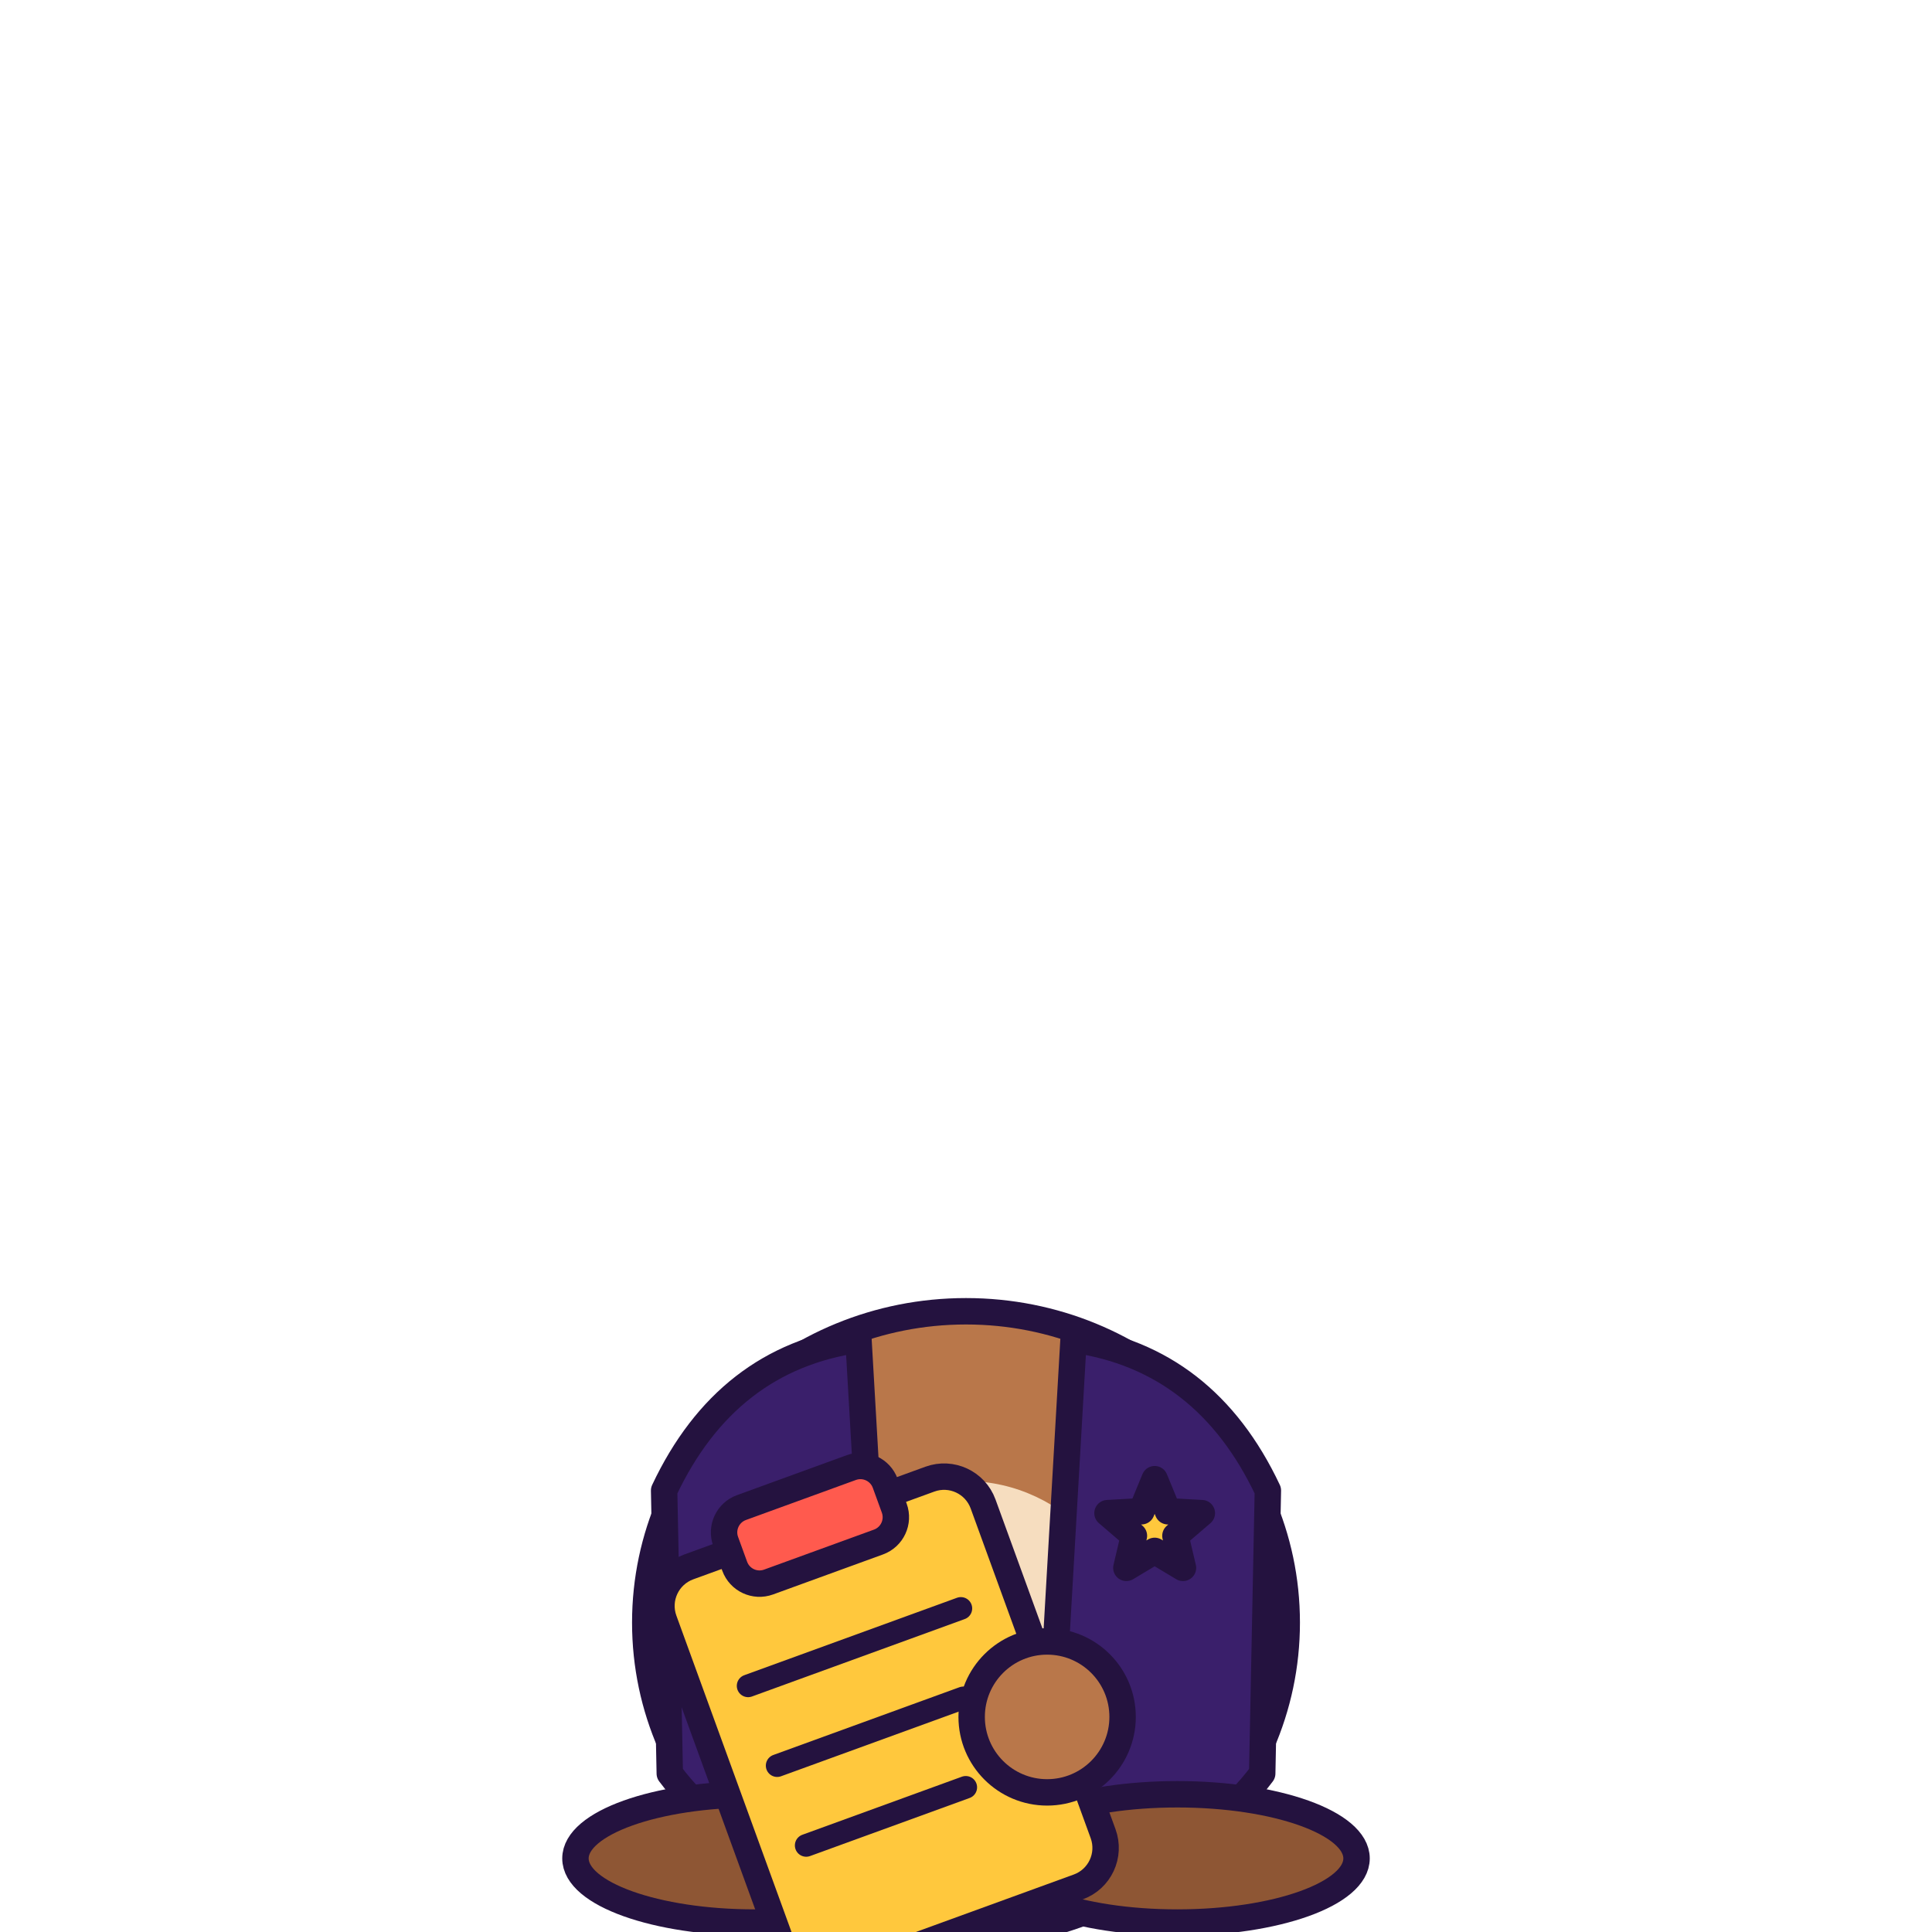
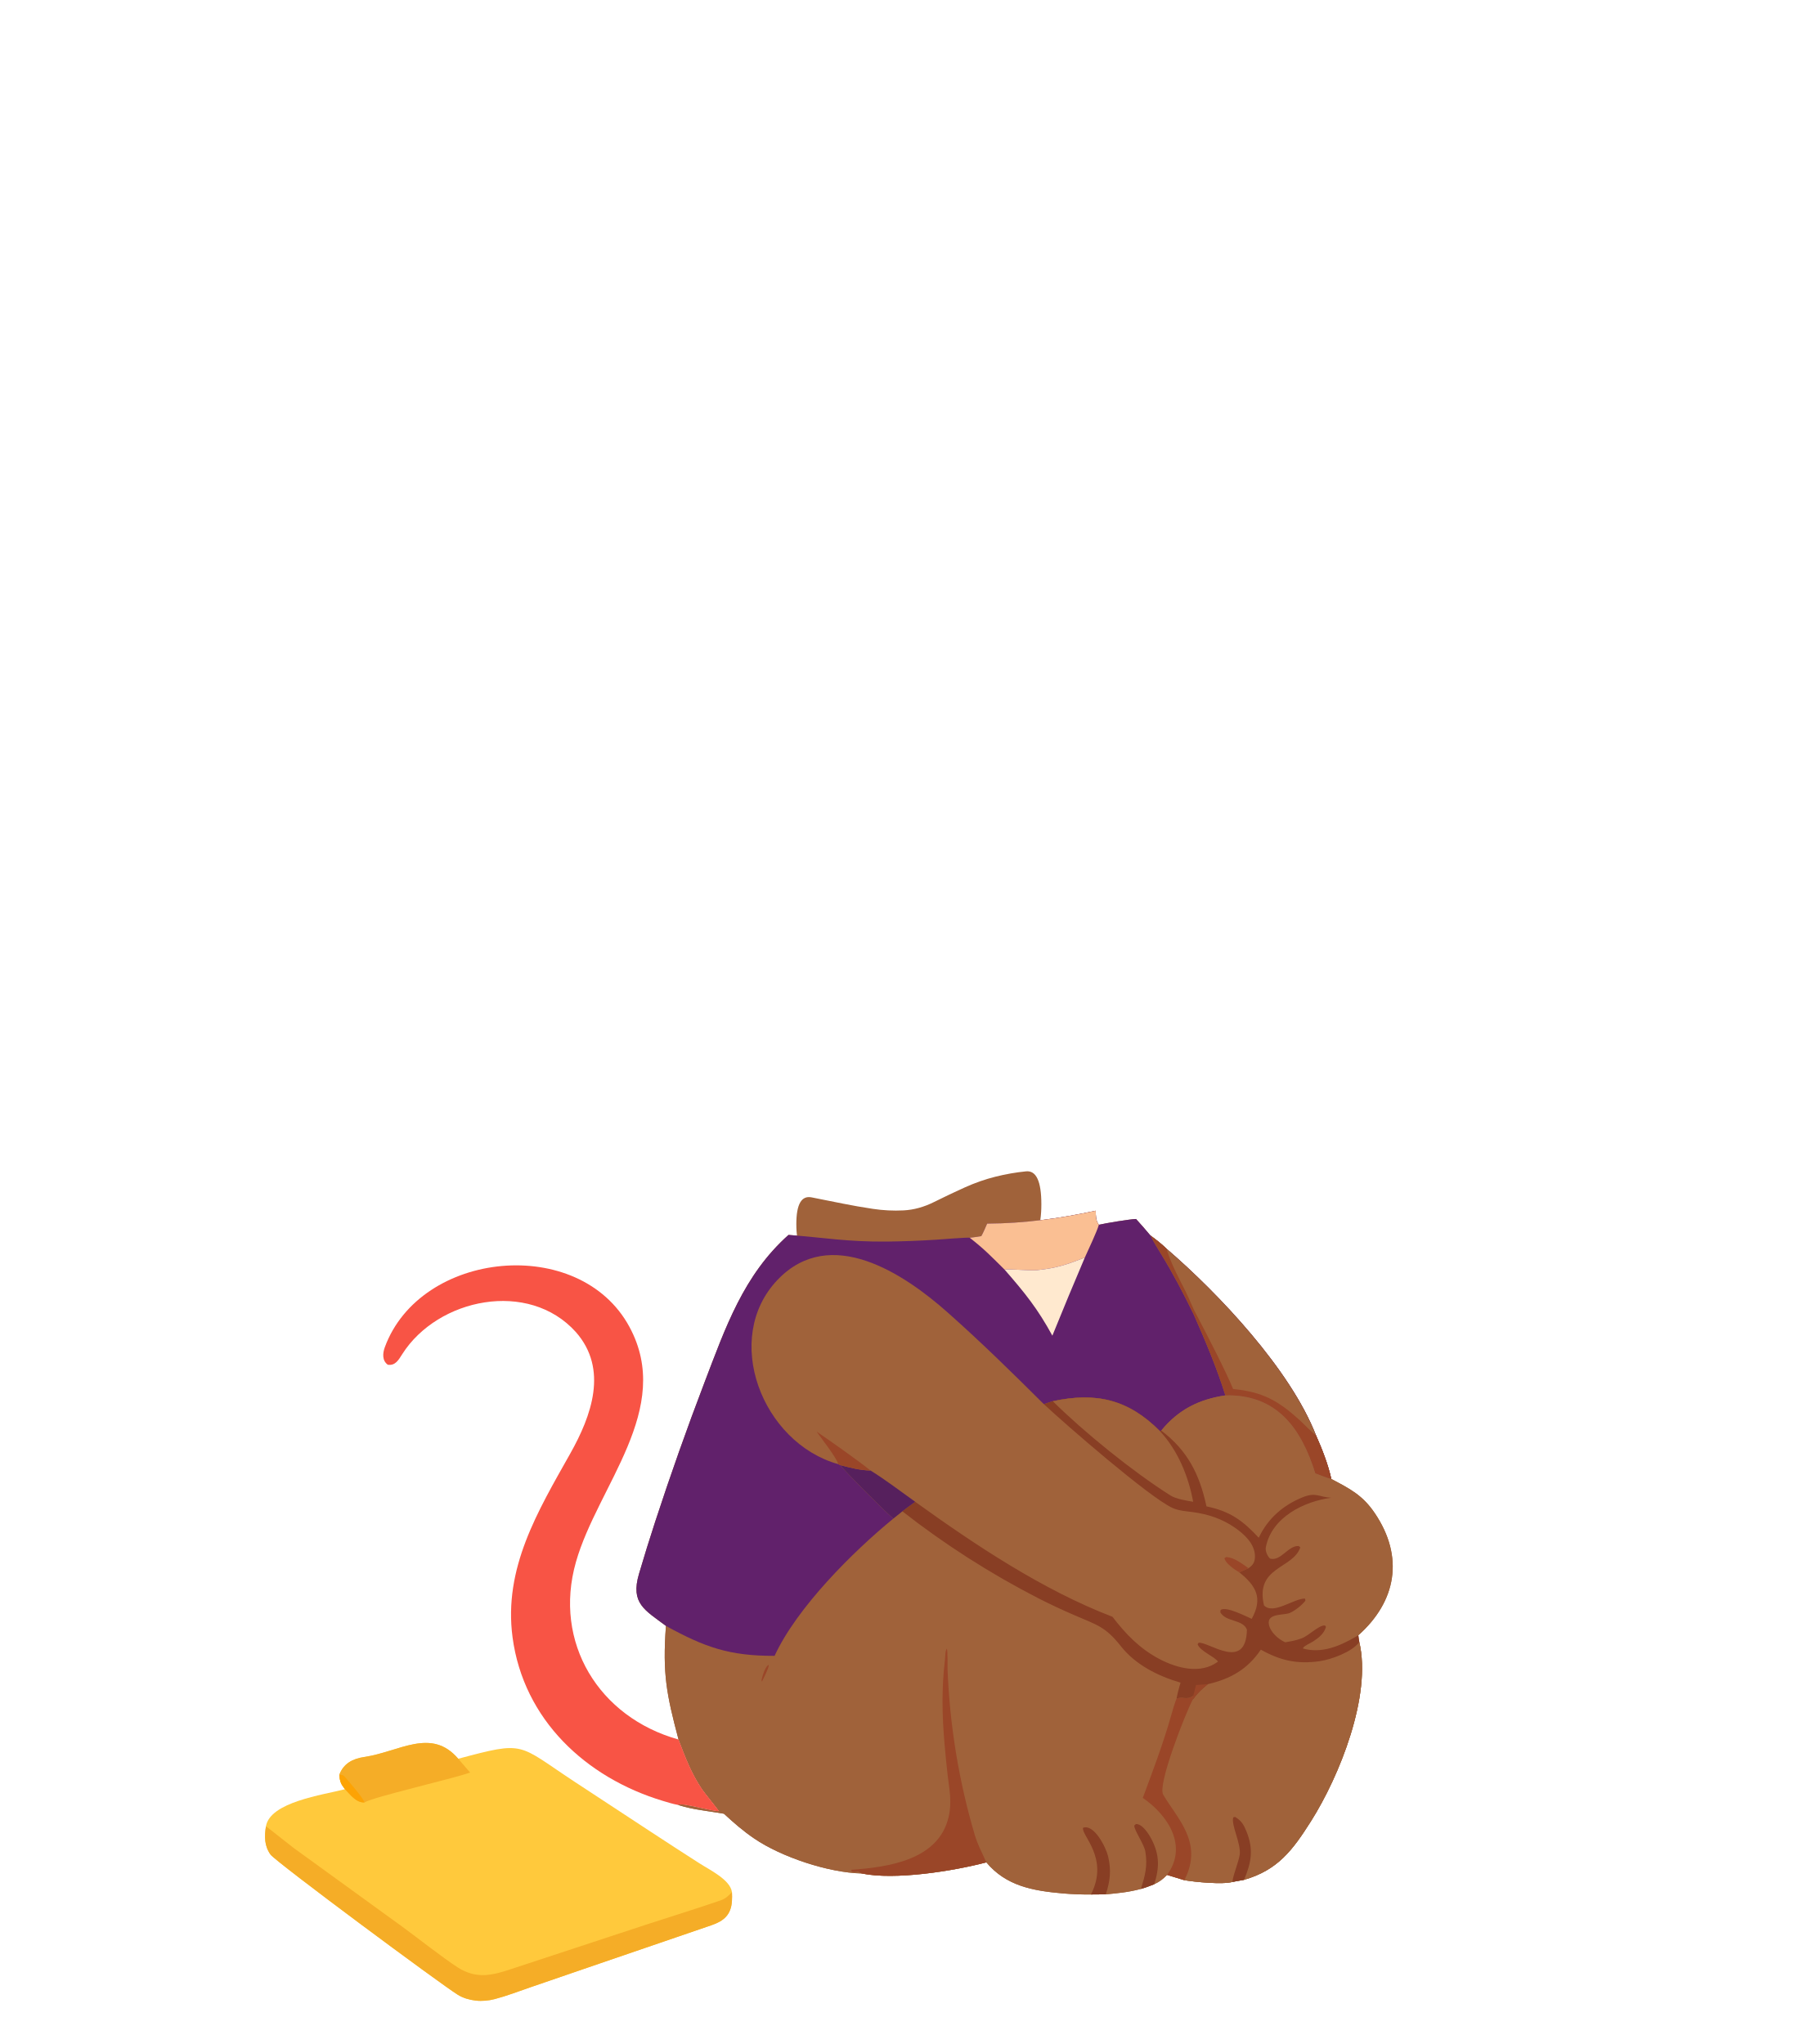
- <svg xmlns="http://www.w3.org/2000/svg" width="1024" height="1024" viewBox="0 0 1024 1024">
-   <ellipse cx="512" cy="860" rx="170" ry="165" fill="#B9774A" stroke="#24123F" stroke-width="14" stroke-linejoin="round" stroke-linecap="round" />
-   <ellipse cx="512" cy="890" rx="95" ry="105" fill="#F6DDBF" />
-   <path d="M352 790 Q385 720 455 710 L470 970 Q400 1000 355 940 Z" fill="#3A1F6B" stroke="#24123F" stroke-width="14" stroke-linejoin="round" stroke-linecap="round" />
-   <path d="M672 790 Q639 720 569 710 L554 970 Q624 1000 669 940 Z" fill="#3A1F6B" stroke="#24123F" stroke-width="14" stroke-linejoin="round" stroke-linecap="round" />
-   <polygon points="612,784 619,801 637,802 623,814 627,831 612,822 597,831 601,814 587,802 605,801" fill="#FFC83D" stroke="#24123F" stroke-width="14" stroke-linejoin="round" stroke-linecap="round" />
-   <ellipse cx="400" cy="985" rx="95" ry="34" fill="#8E5634" stroke="#24123F" stroke-width="14" stroke-linejoin="round" stroke-linecap="round" />
-   <ellipse cx="624" cy="985" rx="95" ry="34" fill="#8E5634" stroke="#24123F" stroke-width="14" stroke-linejoin="round" stroke-linecap="round" />
-   <g transform="rotate(-20 470 920)">
-     <rect x="380" y="800" width="180" height="230" rx="22" fill="#FFC83D" stroke="#24123F" stroke-width="14" stroke-linejoin="round" stroke-linecap="round" />
-     <rect x="425" y="780" width="90" height="42" rx="14" fill="#FF5A4E" stroke="#24123F" stroke-width="14" stroke-linejoin="round" stroke-linecap="round" />
-     <line x1="410" y1="870" x2="530" y2="870" stroke="#24123F" stroke-width="12" stroke-linecap="round" />
-     <line x1="410" y1="915" x2="515" y2="915" stroke="#24123F" stroke-width="12" stroke-linecap="round" />
-     <line x1="410" y1="960" x2="500" y2="960" stroke="#24123F" stroke-width="12" stroke-linecap="round" />
-   </g>
-   <circle cx="555" cy="910" r="40" fill="#B9774A" stroke="#24123F" stroke-width="14" stroke-linejoin="round" stroke-linecap="round" />
+ <svg xmlns="http://www.w3.org/2000/svg" width="1178" height="1335" viewBox="0 0 1178 1335" fill="none">
+   <path d="M520 799.543C520 786.543 523.333 780.709 530 782.043C536.667 783.376 543.333 784.709 550 786.043C556.667 787.376 563.333 788.543 570 789.543C576.667 790.543 583.333 790.876 590 790.543C596.667 790.209 603.333 788.376 610 785.043C616.667 781.709 623.333 778.543 630 775.543C636.667 772.543 643.333 770.209 650 768.543C656.667 766.876 663.333 765.709 670 765.043C676.667 764.376 680 771.543 680 786.543C680 801.543 676.667 809.209 670 809.543C663.333 809.876 656.667 811.709 650 815.043C643.333 818.376 636.667 820.209 630 820.543C623.333 820.876 616.667 821.209 610 821.543C603.333 821.876 596.667 822.043 590 822.043C583.333 822.043 576.667 822.043 570 822.043C563.333 822.043 556.667 821.876 550 821.543C543.333 821.209 536.667 820.709 530 820.043C523.333 819.376 520 812.543 520 799.543Z" fill="#A0623A" />
+   <path d="M644.612 799.188C669.1 799.025 691.559 795.916 715.484 790.753C715.653 794.462 715.399 796.893 717.544 799.944C721.866 798.888 738.066 796.241 741.84 796.163C745.048 799.748 748.229 803.268 751.286 806.997C755.498 810.093 757.871 811.925 761.639 815.491C795.864 844.916 842.619 894.515 859.347 937.486C863.161 945.986 867.365 956.754 869.328 965.939C881.499 972.36 889.765 976.519 897.699 988.246C917.074 1016.86 911.806 1045.93 886.975 1068.07L887.614 1072.48C895.802 1107.44 874.699 1160.01 856.055 1189.49C844.021 1208.51 834.346 1221.42 812.383 1227.76L804.913 1229.11C798.589 1230.98 780.394 1229.22 773.269 1227.98C769.533 1226.87 765.805 1225.73 762.082 1224.56C759.155 1227.49 757.59 1228.77 753.685 1230.66C750.732 1231.8 748.105 1232.88 745.035 1233.7C736.944 1235.87 730.354 1236.47 722.081 1237.26L712.381 1237.34C706.246 1237.41 700.112 1237.18 694.003 1236.65C674.446 1234.93 656.988 1231.82 644.068 1216.36C622.649 1222.02 584.354 1228.16 562.655 1223.61C540.887 1223.14 510.077 1212.78 492.582 1200.85C484.912 1195.61 479.479 1190.8 472.716 1184.6C462.105 1182.71 453.313 1182.19 442.722 1178.85C444.523 1176.9 466.677 1183.63 469.475 1182.86C469.377 1182.44 460.053 1170.98 458.539 1168.73C451.348 1158.06 447.712 1148.09 443.076 1136.13C435.229 1106.54 432.567 1093.25 434.855 1061.93C421.136 1051.59 411.554 1047.28 417.257 1027.94C420.633 1016.5 424.137 1005.11 427.872 993.741C437.858 963.175 448.593 932.857 460.068 902.813C473.769 866.994 485.548 832.758 514.89 806.567C538.767 808.379 553.441 811.156 579.18 810.908C589.891 810.784 600.598 810.38 611.288 809.689C614.449 809.481 631.192 808.112 633.231 808.405C635.541 808.229 638.457 807.701 640.8 807.349C642.051 805.224 643.561 801.541 644.612 799.188Z" fill="#A0623A" />
+   <path d="M589.252 987.092C616.994 1008.79 646.727 1027.8 678.051 1043.89C685.841 1047.86 693.762 1051.56 701.794 1055.01C716.383 1061.38 721.729 1062.26 731.97 1075.24C741.501 1087.34 756.176 1094.7 770.883 1098.99C769.755 1102.8 769.051 1105.42 768.295 1109.31L769.162 1109.38C771.724 1107.55 774.879 1110.94 779.26 1107.37L778.836 1110.12C781.815 1105.94 784.742 1103.17 788.687 1099.99C803.602 1096.54 814.691 1090.2 823.316 1077.44C836.002 1084.52 846.876 1087.05 861.603 1084.99C869.302 1083.92 882.927 1078.93 887.614 1072.48C895.802 1107.44 874.699 1160.01 856.055 1189.49C844.021 1208.51 834.346 1221.42 812.383 1227.76L804.912 1229.11C798.589 1230.98 780.394 1229.22 773.269 1227.98C769.533 1226.87 765.804 1225.73 762.082 1224.56C759.155 1227.49 757.59 1228.77 753.685 1230.66C750.732 1231.8 748.105 1232.88 745.035 1233.7C736.944 1235.87 730.354 1236.47 722.081 1237.26L712.381 1237.34C706.246 1237.41 700.112 1237.18 694.003 1236.65C674.446 1234.93 656.988 1231.82 644.068 1216.36C622.649 1222.02 584.354 1228.16 562.655 1223.61C540.887 1223.14 510.077 1212.78 492.582 1200.85C484.912 1195.61 479.479 1190.8 472.716 1184.6C462.105 1182.71 453.313 1182.19 442.722 1178.85C444.523 1176.9 466.677 1183.63 469.475 1182.86C469.377 1182.44 460.053 1170.98 458.539 1168.73C451.348 1158.06 447.712 1148.09 443.075 1136.13C435.228 1106.54 432.567 1093.25 434.855 1061.93C460.082 1075.82 476.428 1081.62 505.799 1081.48C520.349 1049.92 556.834 1013.56 583.366 991.818L589.252 987.092Z" fill="#A0623A" />
+   <path d="M887.613 1072.48C895.801 1107.44 874.699 1160.01 856.054 1189.49C844.02 1208.51 834.346 1221.42 812.383 1227.76L804.912 1229.11C798.589 1230.98 780.394 1229.22 773.269 1227.98C773.438 1227.72 773.608 1227.46 773.771 1227.21C785.7 1203.12 768.607 1187.69 759.533 1172.1C755.752 1165.6 774.129 1118.93 778.836 1110.12C781.815 1105.94 784.742 1103.17 788.686 1099.99C803.602 1096.54 814.691 1090.2 823.316 1077.44C836.002 1084.52 846.876 1087.05 861.602 1084.99C869.301 1083.92 882.926 1078.93 887.613 1072.48Z" fill="#A0623A" />
+   <path d="M804.912 1229.11C804.247 1227.38 809.091 1215.46 809.56 1211.15C810.356 1203.86 803.784 1191.75 805.316 1186.97L806.49 1186.69C810.656 1189.11 812.214 1191.87 813.954 1196.21C818.733 1208.13 817.083 1216.45 812.383 1227.76L804.912 1229.11Z" fill="#883E24" />
+   <path d="M562.655 1223.61L560.32 1222.33C558.608 1222.59 557.476 1223.01 556.023 1222.19L555.959 1221.24C579.688 1219.48 612.908 1215.08 619.471 1186.62C621.689 1177 619.968 1168.93 618.798 1159.31C618.016 1152.47 617.337 1145.64 616.763 1138.78C615.131 1119.9 614.832 1102.69 617.068 1083.83C617.321 1081.7 617.157 1078.12 618.292 1076.77C618.956 1078.25 618.655 1088.02 618.747 1090.35C620.186 1126.95 626.125 1163.37 636.53 1198.49C638.457 1205 641.382 1210.29 644.068 1216.36C622.649 1222.02 584.354 1228.16 562.655 1223.61Z" fill="#9A4628" />
+   <path d="M779.26 1107.37L778.836 1110.12C774.129 1118.93 755.752 1165.6 759.533 1172.1C768.607 1187.69 785.701 1203.12 773.771 1227.21C773.608 1227.46 773.438 1227.72 773.269 1227.98C769.533 1226.87 765.804 1225.73 762.082 1224.56C775.876 1205.8 762.708 1185.51 746.234 1174.27C752.851 1156.54 759.513 1138.86 764.703 1120.65C765.791 1116.83 766.854 1113.01 768.295 1109.31L769.162 1109.38C771.724 1107.55 774.879 1110.94 779.26 1107.37Z" fill="#9A4628" />
+   <path d="M712.381 1237.34C724.552 1213.53 705.809 1198.55 707.243 1193.78C714.46 1191.12 722.198 1206.6 723.574 1212.4C725.745 1221.51 724.949 1228.49 722.081 1237.26L712.381 1237.34Z" fill="#883E24" />
+   <path d="M745.034 1233.7C747.74 1224.86 749.474 1218.74 747.916 1209.32C747.114 1204.49 740.699 1195.63 740.667 1192.36L741.703 1191.34C745.908 1191.07 750.204 1197.89 751.958 1201.28C757.258 1211.56 757.14 1219.99 753.685 1230.66C750.732 1231.8 748.105 1232.88 745.034 1233.7Z" fill="#883E24" />
+   <path d="M501.64 1087.43L502.003 1087.59C502.104 1089.37 498.541 1096.23 497.54 1098.36L497.283 1097.33C497.943 1094.39 499.298 1089.45 501.64 1087.43Z" fill="#9A4628" />
+   <path d="M644.612 799.188C669.1 799.025 691.559 795.916 715.484 790.753C715.653 794.462 715.399 796.893 717.544 799.944C721.866 798.888 738.066 796.241 741.84 796.163C745.048 799.748 748.229 803.268 751.286 806.997C755.498 810.093 757.871 811.925 761.639 815.491C795.864 844.916 842.619 894.515 859.347 937.486C863.161 945.986 867.365 956.754 869.328 965.939C867.685 965.769 860.853 963.058 858.878 962.315C849.731 932.812 833.668 910.564 800.173 911.385C782.976 913.914 769.462 920.674 758.294 934.357L757.46 934.754C736.86 913.94 715.627 909.091 687.471 915.179L681.623 917.089C660.828 896.406 641.216 877.117 618.937 857.314C590.271 831.833 542.304 799.872 507.86 835.777C471.198 873.995 497.563 942.309 547.339 956.279L548.692 956.911C551.531 960.841 579.358 988.774 583.366 991.818C556.834 1013.56 520.349 1049.92 505.799 1081.48C476.428 1081.62 460.082 1075.82 434.855 1061.93C421.136 1051.59 411.554 1047.28 417.257 1027.94C420.633 1016.5 424.137 1005.11 427.872 993.741C437.858 963.175 448.593 932.857 460.068 902.813C473.769 866.994 485.548 832.758 514.89 806.567C538.767 808.379 553.441 811.156 579.18 810.908C589.891 810.784 600.598 810.38 611.288 809.689C614.449 809.481 631.192 808.112 633.231 808.405C635.541 808.229 638.457 807.701 640.8 807.349C642.051 805.224 643.561 801.541 644.612 799.188Z" fill="#61216B" />
+   <path d="M751.286 806.997C755.497 810.093 757.87 811.925 761.638 815.491C795.864 844.916 842.619 894.515 859.347 937.486C863.16 945.986 867.365 956.754 869.327 965.939C867.685 965.769 860.853 963.058 858.877 962.315C849.731 932.812 833.668 910.564 800.173 911.385C794.795 893.889 786.691 874.744 779.305 858.076C772.754 844.733 765.928 831.598 758.131 818.939C755.719 815.028 753.314 811.123 751.286 806.997Z" fill="#A0623A" />
+   <path d="M751.286 806.997C755.497 810.093 757.87 811.925 761.638 815.491C765.204 826.455 768.946 833.104 774.109 843.318C776.789 848.612 778.445 853.605 781.515 859.093C787.48 870.442 800.59 895.786 805.199 907.187C824.365 909.123 834.333 914.521 848.766 927.616C850.67 929.344 857.632 936.475 859.347 937.486C863.16 945.986 867.365 956.754 869.327 965.939C867.685 965.769 860.853 963.058 858.877 962.315C849.731 932.812 833.668 910.564 800.173 911.385C794.795 893.889 786.691 874.744 779.305 858.076C772.754 844.733 765.928 831.598 758.131 818.939C755.719 815.028 753.314 811.123 751.286 806.997Z" fill="#9A4628" />
+   <path d="M644.612 799.188C669.1 799.025 691.559 795.916 715.484 790.753C715.653 794.462 715.399 796.893 717.544 799.944C716.292 804.435 710.542 816.527 708.371 821.371C696.696 825.934 690.072 828.221 677.262 829.577C672.66 830.066 657.777 828.554 656.036 829.271C647.194 820.569 643.374 816.364 633.231 808.405C635.541 808.229 638.457 807.701 640.8 807.349C642.051 805.224 643.561 801.541 644.612 799.188Z" fill="#FABF93" />
+   <path d="M656.036 829.271C657.776 828.554 672.659 830.066 677.262 829.577C690.072 828.222 696.695 825.934 708.371 821.371C701.154 838.306 694.094 855.306 687.19 872.365C677.601 854.778 669.302 844.485 656.036 829.271Z" fill="#FFE9CF" />
+   <path d="M800.173 911.385C833.668 910.564 849.731 932.812 858.878 962.315C860.853 963.058 867.685 965.769 869.328 965.939C881.499 972.36 889.765 976.519 897.699 988.245C917.074 1016.86 911.806 1045.93 886.975 1068.07L884.732 1069.36C874.491 1075.22 863.095 1080.04 850.911 1076.72C850.481 1075.41 856.126 1072.99 857.711 1071.92C861.374 1069.47 864.588 1066.97 865.866 1062.55L865.214 1061.64C861.192 1061.3 854.712 1068.37 849.809 1070.11C845.598 1071.6 843.682 1071.84 839.203 1072.63C834.666 1070.55 829.483 1066.02 828.57 1060.85C827.273 1053.46 838.408 1055.12 842.26 1053.46C845.455 1052.09 850.272 1048.35 852.43 1045.43L852.215 1044.1C844.998 1043.85 831.465 1054.92 825.376 1048.51C819.463 1023.08 844.307 1024.81 849.099 1010.64L848.03 1009.76C841.204 1009.3 836.361 1019.94 829.327 1017.97C827.514 1016.19 826.086 1012.95 826.602 1010.42C830.533 990.905 851.472 980.612 869.302 978.226C861.179 977.764 859.288 974.407 850.631 977.914C837.814 983.096 827.931 991.752 821.96 1004.34C811.503 993.147 803.394 987.085 787.813 983.852C783.308 962.836 775.433 947.348 758.294 934.357C769.462 920.674 782.976 913.914 800.173 911.385Z" fill="#A0623A" />
+   <path d="M687.471 915.179C715.627 909.091 736.86 913.94 757.46 934.754L758.294 934.357C775.433 947.348 783.308 962.836 787.813 983.852C803.394 987.085 811.503 993.147 821.96 1004.34C827.931 991.752 837.814 983.096 850.631 977.914C859.288 974.407 861.179 977.764 869.302 978.227C851.472 980.612 830.532 990.905 826.601 1010.42C826.086 1012.95 827.514 1016.19 829.326 1017.97C836.361 1019.94 841.204 1009.3 848.03 1009.76L849.099 1010.64C844.307 1024.81 819.463 1023.08 825.376 1048.51C831.465 1054.92 844.998 1043.85 852.215 1044.1L852.43 1045.43C850.272 1048.35 845.455 1052.09 842.26 1053.46C838.408 1055.12 827.273 1053.46 828.57 1060.85C829.483 1066.02 834.666 1070.55 839.203 1072.63C843.682 1071.84 845.598 1071.6 849.809 1070.11C854.712 1068.37 861.192 1061.3 865.214 1061.64L865.866 1062.55C864.588 1066.97 861.374 1069.47 857.711 1071.92C856.126 1072.99 850.481 1075.41 850.911 1076.72C863.095 1080.04 874.491 1075.22 884.732 1069.36L886.975 1068.07L887.614 1072.48C882.926 1078.93 869.302 1083.92 861.603 1084.99C846.876 1087.05 836.002 1084.52 823.316 1077.44C814.691 1090.2 803.602 1096.54 788.686 1099.99C784.742 1103.17 781.815 1105.94 778.836 1110.12L779.26 1107.37C774.879 1110.94 771.724 1107.55 769.162 1109.38L768.295 1109.31C769.051 1105.42 769.755 1102.8 770.883 1098.99C756.176 1094.7 741.501 1087.34 731.97 1075.24C721.729 1062.26 716.383 1061.38 701.793 1055.01C693.762 1051.56 685.841 1047.86 678.051 1043.89C646.727 1027.8 616.994 1008.79 589.252 987.092C591.706 985.077 595.007 982.783 597.627 980.86C636.872 1009.12 681.089 1038.59 726.429 1055.97C735.158 1067.32 744.246 1076.8 757.134 1083.58C768.49 1089.55 784.064 1093.71 795.31 1085.27C793.498 1082.16 783.673 1078.49 782.03 1073.94L782.676 1072.94C789.228 1072.06 813.642 1091.99 814.235 1064.38C811.627 1057.5 800.616 1059.58 796.855 1053.05L797.05 1051.51C800.642 1048.95 813.179 1055.51 817.37 1057.31C824.802 1043.78 820.291 1035.76 809.189 1026.89L815.284 1024.24C815.975 1023.82 816.634 1023.21 817.214 1022.65C818.902 1021.02 819.489 1018.88 819.489 1016.58C819.496 1008.32 812.481 1001.99 806.249 997.678C797.983 991.961 788.771 988.923 778.875 987.6C774.501 987.02 769.618 986.72 765.57 984.856C750.452 977.894 695.776 930.348 681.623 917.089L687.471 915.179Z" fill="#883E24" />
+   <path d="M687.471 915.179C715.627 909.091 736.859 913.94 757.46 934.754C769.064 947.172 776.098 964.264 779.129 980.84C774.892 980.156 767.949 979.035 764.376 976.779C739.623 961.135 707.921 935.439 687.471 915.179Z" fill="#A0623A" />
+   <path d="M781.007 1100.55L788.686 1099.99C784.742 1103.17 781.815 1105.94 778.836 1110.12L779.26 1107.37L781.007 1100.55Z" fill="#9A4628" />
+   <path d="M548.692 956.911C555.349 958.606 561.501 960.307 568.437 960.431C577.454 965.965 588.821 974.55 597.627 980.86C595.007 982.783 591.706 985.077 589.252 987.092L583.366 991.818C579.358 988.773 551.531 960.841 548.692 956.911Z" fill="#56205D" />
+   <path d="M533.213 934.995C543.429 942.022 558.908 952.869 568.437 960.431C561.501 960.307 555.348 958.606 548.692 956.911L547.338 956.279C546.48 952.27 536.161 939.252 533.213 934.995Z" fill="#9A4628" />
+   <path d="M809.189 1026.89C806.503 1025.43 799.867 1020.85 799.586 1017.63L800.721 1016.93C806.151 1017.32 810.728 1021.15 815.284 1024.24L809.189 1026.89Z" fill="#9A4628" />
+   <path d="M221.562 1159.19C224.307 1151.8 230.314 1148.65 237.848 1147.55C260.719 1144.21 281.554 1128.02 299.223 1148.69C343.661 1136.85 337.425 1138.92 375.615 1163.99L424.582 1196.14C435.263 1203.14 445.978 1210.1 456.73 1216.99C463.358 1221.26 476.892 1227.71 477.962 1235.82C478.071 1237.77 478.067 1239.72 477.947 1241.67C477.373 1250.68 472.585 1254.68 464.625 1257.41C437.979 1266.54 411.321 1275.62 384.686 1284.79L346.264 1297.99C338.632 1300.61 330.931 1303.6 323.129 1305.65C319.126 1306.71 314.688 1307.12 310.567 1306.64C306.545 1306.17 302.461 1305.01 299.003 1302.88C287.918 1296.05 180.138 1216.1 176.652 1211.28C172.558 1205.61 172.658 1199.47 173.641 1192.91C176.298 1176.89 210.73 1172.37 225.271 1168.58C222.529 1165.11 221.973 1163.55 221.562 1159.19Z" fill="#FFC93C" />
+   <path d="M173.641 1192.92C174.54 1193.19 189.299 1205.18 191.395 1206.7L262.366 1258.14C272.168 1265.32 289.763 1279.16 299.143 1285.13C301.755 1286.81 304.599 1288.1 307.586 1288.95C316.479 1291.46 324.412 1289.1 332.875 1286.36L422.487 1256.86C438.35 1251.71 454.813 1246.61 470.59 1241.18C473.8 1240.08 475.685 1238.26 477.962 1235.82C478.071 1237.77 478.067 1239.72 477.947 1241.67C477.373 1250.68 472.585 1254.68 464.625 1257.41C437.979 1266.54 411.321 1275.62 384.686 1284.79L346.264 1297.99C338.632 1300.61 330.931 1303.6 323.129 1305.65C319.126 1306.71 314.688 1307.12 310.567 1306.64C306.545 1306.17 302.461 1305.01 299.003 1302.88C287.918 1296.05 180.138 1216.1 176.652 1211.28C172.558 1205.61 172.658 1199.47 173.641 1192.92Z" fill="#F5AD27" />
+   <path d="M221.562 1159.19C224.307 1151.8 230.314 1148.65 237.848 1147.55C260.718 1144.21 281.554 1128.02 299.223 1148.69C301.799 1151.68 304.452 1154.69 306.988 1157.7C295.722 1161.78 243.376 1173.7 238.012 1177.24C232.544 1177.45 228.985 1172.34 225.27 1168.58C222.529 1165.11 221.972 1163.55 221.562 1159.19Z" fill="#F5AD27" />
+   <path d="M221.562 1159.19C223.458 1159.26 224.001 1159.07 225.564 1160.95C228.367 1164.32 236.698 1173.65 238.012 1177.24C232.544 1177.45 228.985 1172.34 225.27 1168.58C222.529 1165.11 221.972 1163.55 221.562 1159.19Z" fill="#FDA304" />
+   <path d="M442.722 1178.85C439.455 1178.25 436.009 1177.18 432.813 1176.21C382.644 1161.09 341.857 1123.19 334.691 1069.34C328.684 1024.2 351.222 986.974 372.339 949.421C386.248 924.69 397.364 894.254 376.033 870.005C345.153 835.646 285.914 847.894 262.701 884.379C260.274 888.199 258.152 892.116 253.219 891.347C249.474 888.655 249.832 883.851 251.294 879.881C274.543 816.664 378.288 806.189 410.981 866.551C440.104 920.316 390.31 970.261 376.094 1020.17C361.108 1072.78 391.058 1121.63 443.075 1136.13C447.712 1148.09 451.348 1158.06 458.539 1168.73C460.053 1170.98 469.377 1182.44 469.474 1182.86C466.677 1183.63 444.523 1176.9 442.722 1178.85Z" fill="#F85445" />
</svg>
